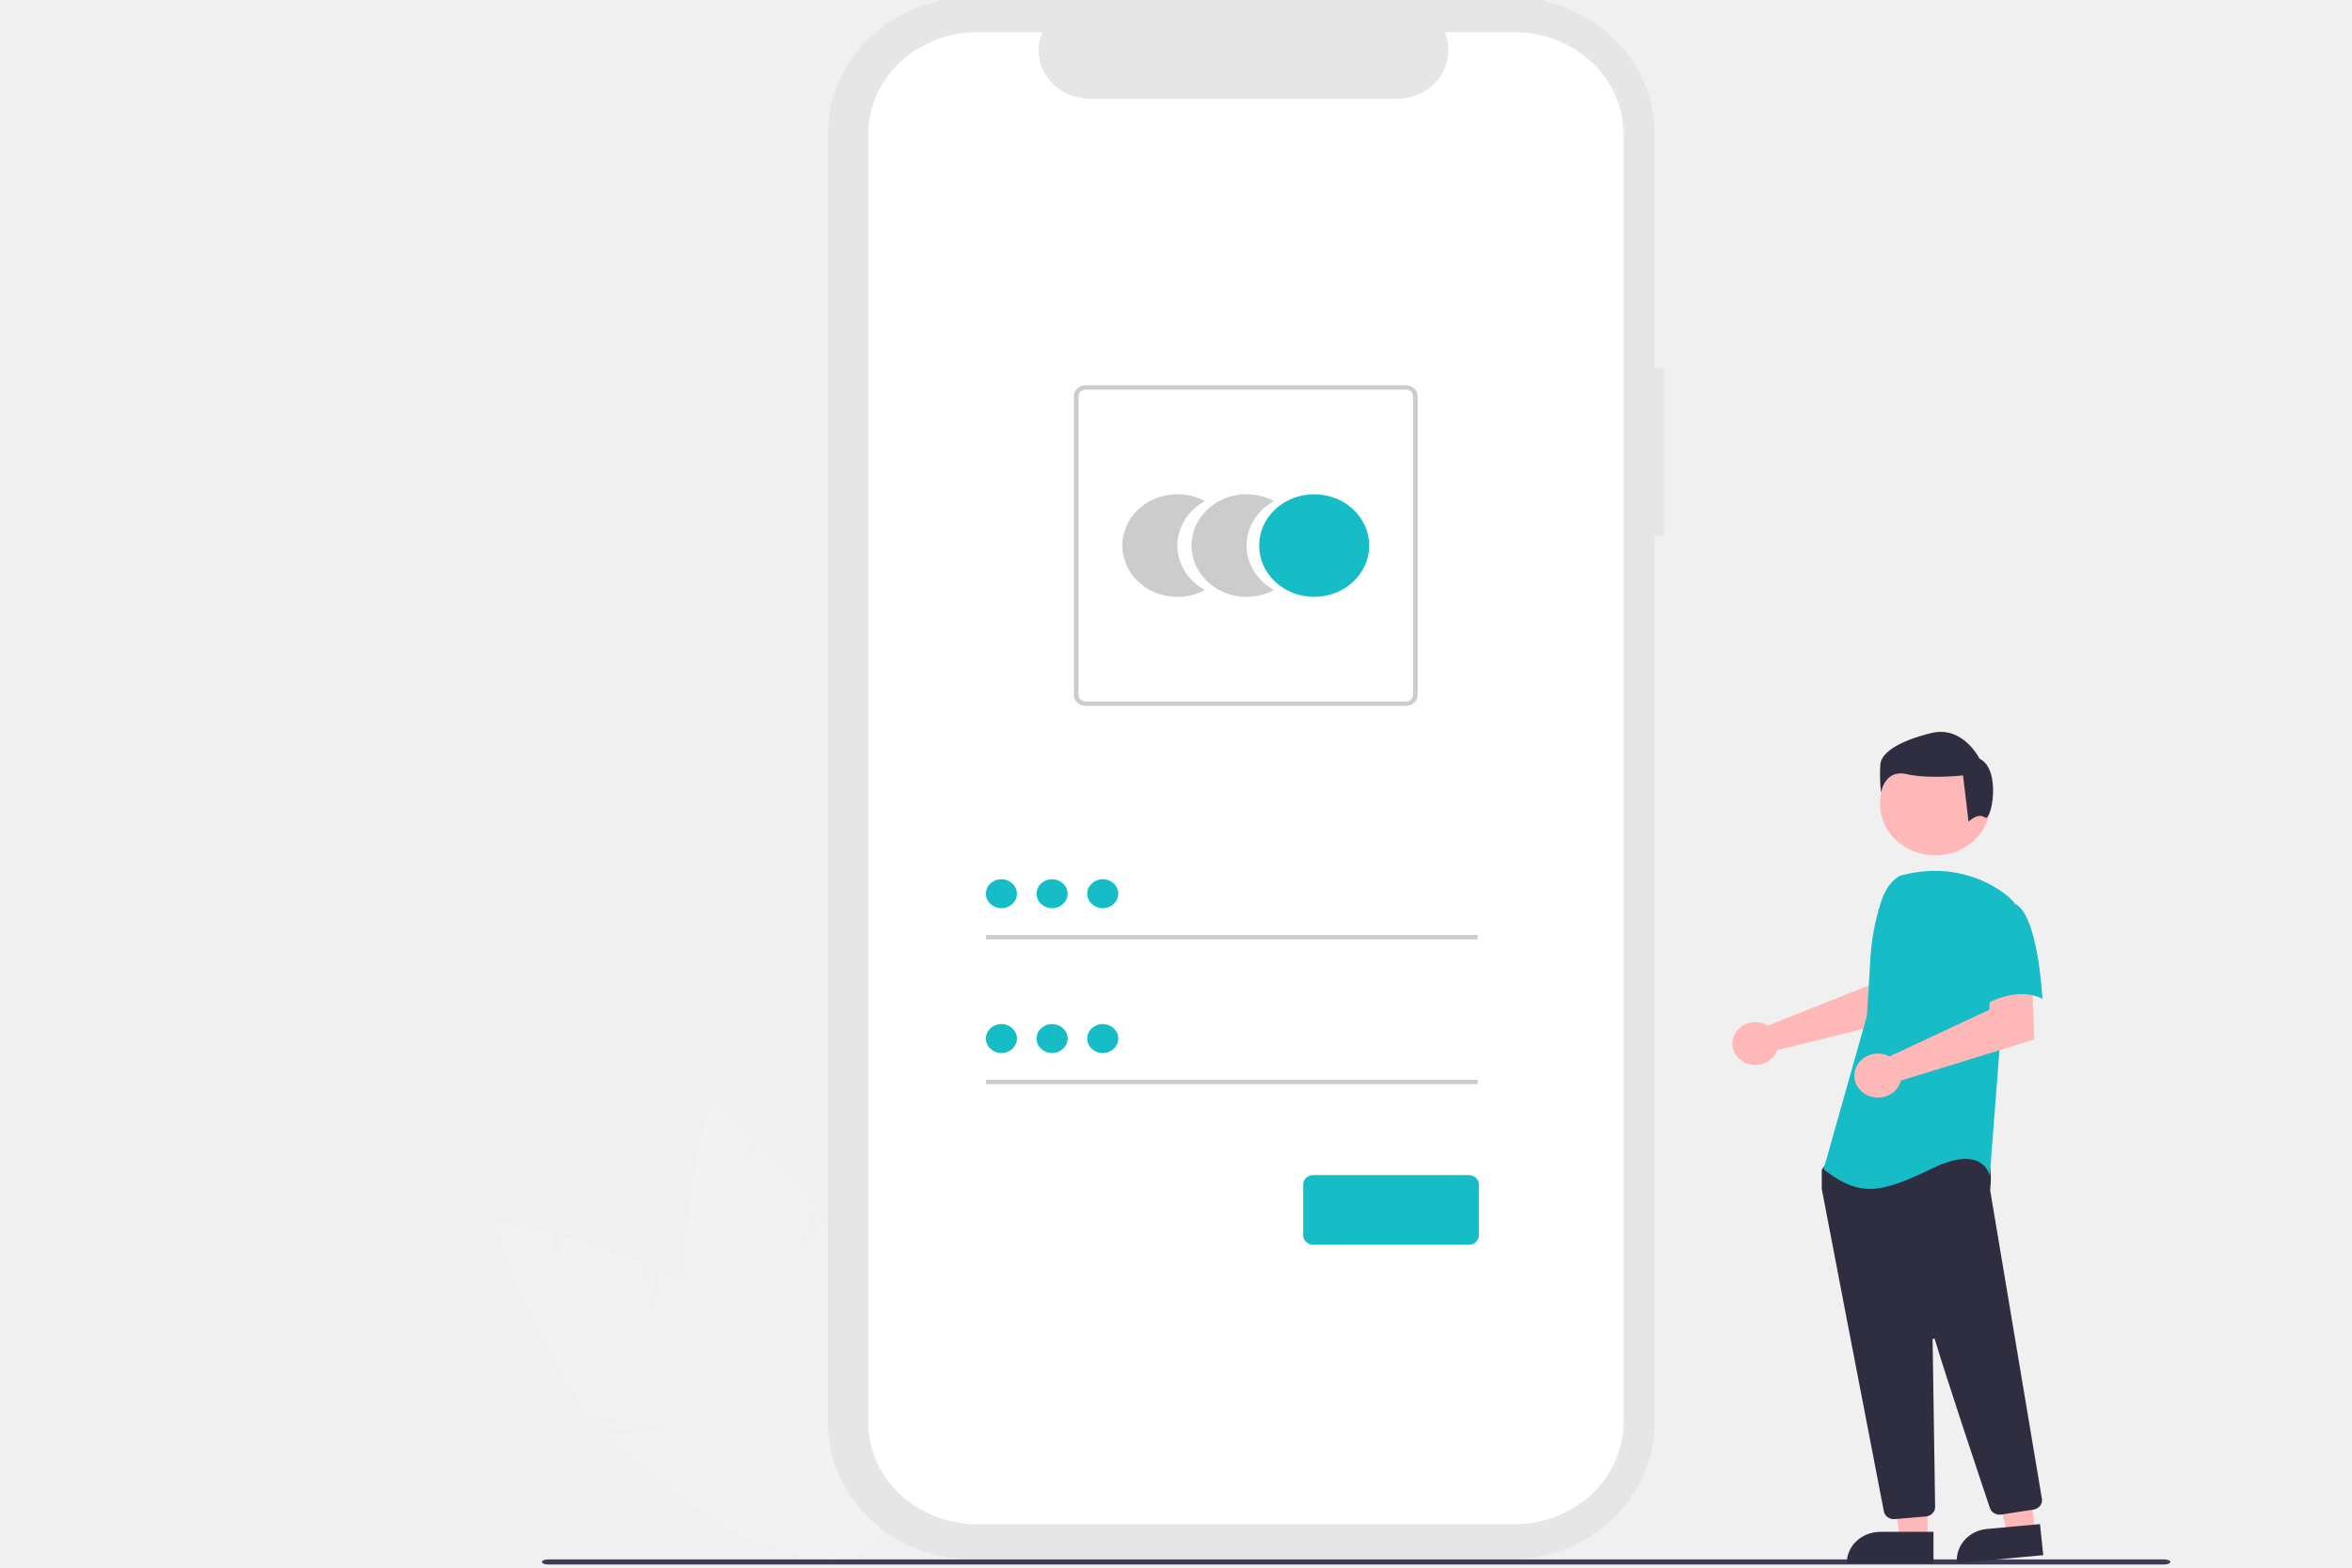
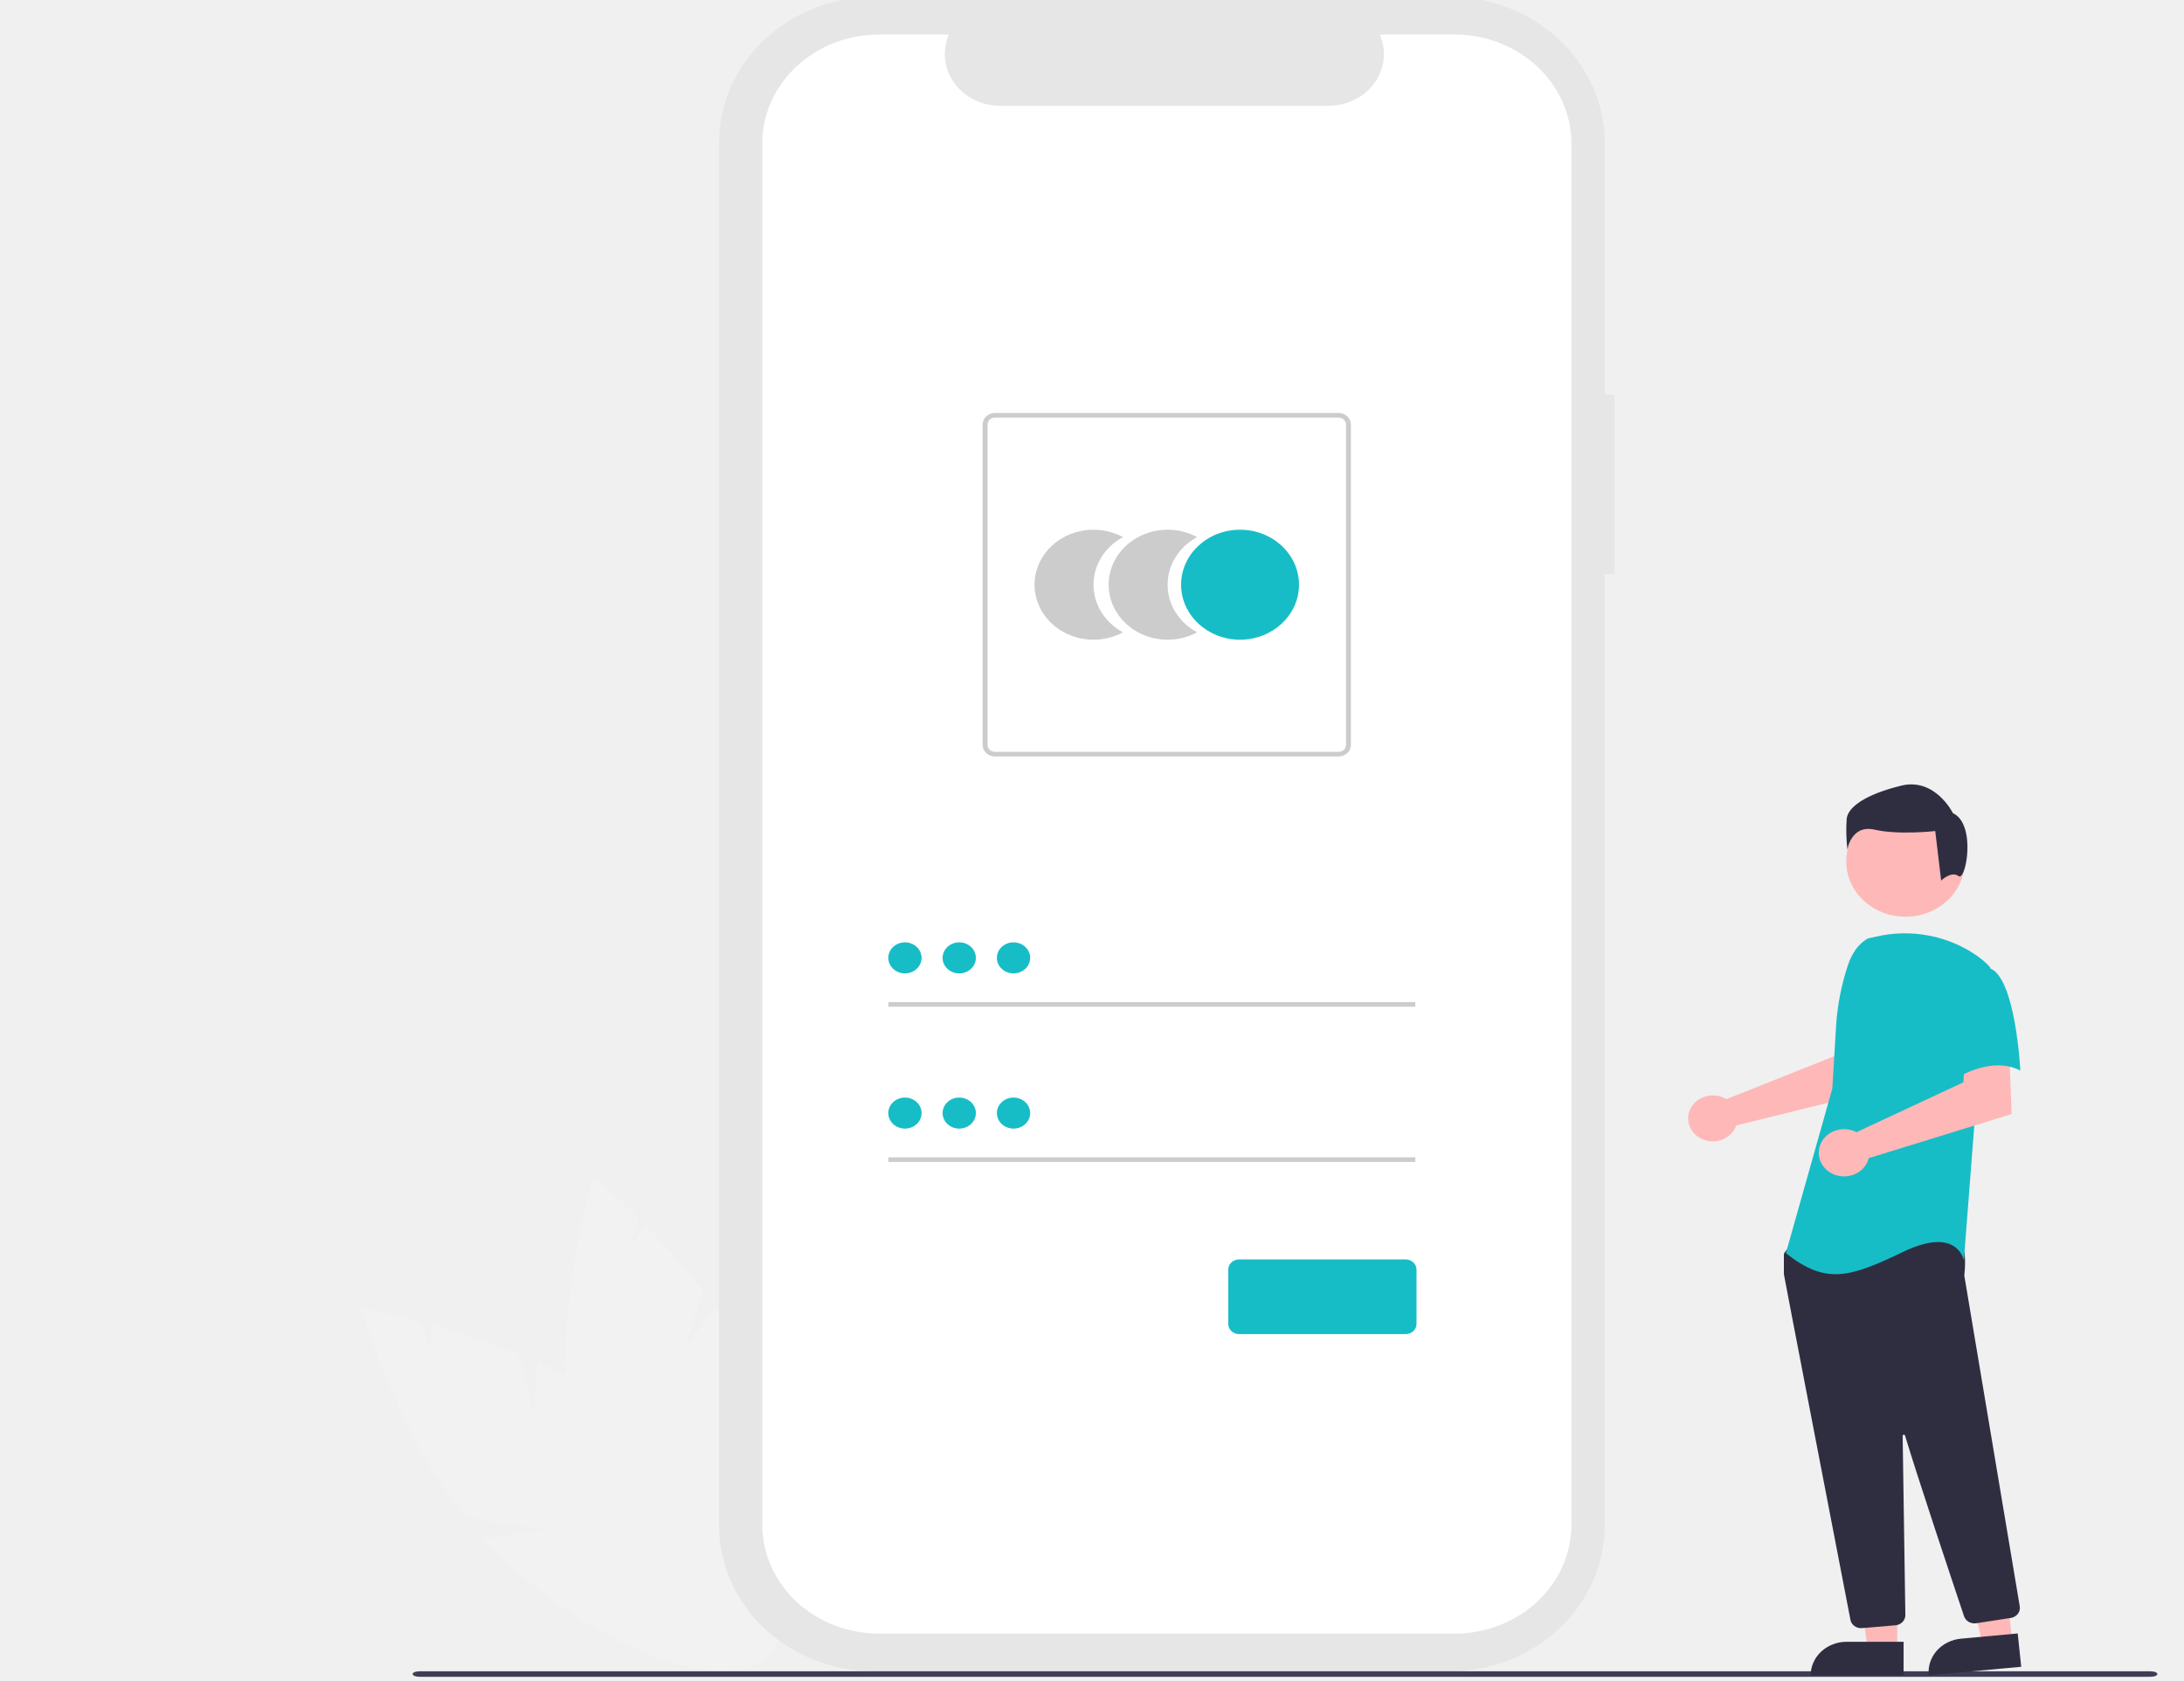
- <svg xmlns="http://www.w3.org/2000/svg" width="750" height="500" viewBox="1 1 426 492" fill="none">
+ <svg xmlns="http://www.w3.org/2000/svg" width="650" height="500" viewBox="1 1 426 492" fill="none">
  <path d="M50.583 414.467L45.951 397.428C37.737 394.182 29.334 391.37 20.78 389.007L20.195 396.925L17.824 388.201C7.216 385.373 0 384.129 0 384.129C0 384.129 9.745 418.697 30.192 445.124L54.015 449.027L35.508 451.515C38.08 454.401 40.844 457.133 43.783 459.696C73.524 485.441 106.651 497.253 117.772 486.078C128.894 474.904 113.8 444.976 84.059 419.234C74.839 411.252 63.257 404.848 51.663 399.806L50.583 414.467Z" fill="#F2F2F2" />
  <path d="M94.64 395.96L100.118 379.141C94.887 372.403 89.252 365.945 83.24 359.799L78.351 366.295L81.156 357.684C73.641 350.153 68.153 345.609 68.153 345.609C68.153 345.609 57.338 379.899 60.191 412.377L78.421 427.202L61.196 420.411C61.799 424.121 62.651 427.793 63.748 431.405C74.939 467.78 96.749 493.86 112.463 489.656C128.177 485.451 131.845 452.555 120.655 416.18C117.186 404.903 110.82 393.837 103.69 383.933L94.64 395.96Z" fill="#F2F2F2" />
  <path d="M367.04 116.555H364.151V42.73C364.151 37.118 362.965 31.562 360.663 26.378C358.36 21.194 354.985 16.483 350.73 12.515C346.476 8.547 341.425 5.4 335.866 3.253C330.306 1.105 324.348 1.52588e-05 318.331 1.52588e-05H150.607C138.455 1.52588e-05 126.801 4.502 118.208 12.515C109.615 20.529 104.788 31.397 104.788 42.73V447.748C104.788 453.36 105.973 458.916 108.276 464.1C110.579 469.285 113.954 473.995 118.208 477.963C122.463 481.931 127.514 485.078 133.073 487.226C138.632 489.373 144.59 490.478 150.607 490.478H318.331C330.483 490.478 342.137 485.976 350.73 477.963C359.323 469.949 364.15 459.081 364.15 447.748V169.105H367.04L367.04 116.555Z" fill="#E6E6E6" />
  <path d="M320.18 11.113H298.288C299.295 13.415 299.679 15.912 299.407 18.386C299.135 20.859 298.215 23.232 296.728 25.295C295.24 27.359 293.232 29.049 290.879 30.218C288.526 31.387 285.901 31.998 283.235 31.998H187.148C184.482 31.998 181.857 31.387 179.505 30.218C177.152 29.049 175.143 27.358 173.656 25.295C172.169 23.231 171.249 20.858 170.977 18.385C170.705 15.912 171.09 13.415 172.096 11.113H151.648C142.573 11.113 133.87 14.475 127.453 20.459C121.036 26.443 117.431 34.56 117.431 43.023V447.453C117.431 455.916 121.036 464.033 127.453 470.017C133.87 476.002 142.573 479.363 151.648 479.363H320.18C329.255 479.363 337.958 476.002 344.375 470.017C350.792 464.033 354.397 455.916 354.397 447.453V43.022C354.397 34.559 350.792 26.443 344.375 20.459C337.958 14.475 329.255 11.113 320.18 11.113Z" fill="white" />
  <path d="M214.439 172.217C214.438 169.39 215.236 166.613 216.752 164.165C218.268 161.717 220.449 159.685 223.075 158.273C220.451 156.859 217.473 156.115 214.442 156.114C211.411 156.114 208.433 156.858 205.808 158.271C203.183 159.684 201.003 161.717 199.487 164.165C197.972 166.613 197.174 169.389 197.174 172.216C197.174 175.043 197.972 177.82 199.487 180.268C201.003 182.716 203.183 184.748 205.808 186.161C208.433 187.575 211.411 188.318 214.442 188.318C217.473 188.318 220.451 187.573 223.075 186.16C220.449 184.748 218.269 182.716 216.753 180.268C215.236 177.821 214.438 175.044 214.439 172.217Z" fill="#CCCCCC" />
  <path d="M236.145 172.217C236.144 169.39 236.942 166.613 238.458 164.165C239.974 161.717 242.155 159.685 244.781 158.273C242.157 156.859 239.179 156.115 236.148 156.114C233.117 156.114 230.139 156.858 227.514 158.271C224.889 159.684 222.709 161.717 221.193 164.165C219.678 166.613 218.88 169.389 218.88 172.216C218.88 175.043 219.678 177.82 221.193 180.268C222.709 182.716 224.889 184.748 227.514 186.161C230.139 187.575 233.117 188.318 236.148 188.318C239.179 188.318 242.157 187.573 244.781 186.16C242.156 184.748 239.975 182.716 238.459 180.268C236.942 177.821 236.144 175.044 236.145 172.217Z" fill="#CCCCCC" />
  <path d="M257.358 188.318C266.894 188.318 274.624 181.109 274.624 172.217C274.624 163.324 266.894 156.115 257.358 156.115C247.822 156.115 240.092 163.324 240.092 172.217C240.092 181.109 247.822 188.318 257.358 188.318Z" fill="#17BDC6" />
  <path d="M286.214 222.509H185.582C184.624 222.508 183.706 222.153 183.028 221.521C182.351 220.889 181.97 220.033 181.969 219.139V125.294C181.97 124.4 182.351 123.544 183.028 122.912C183.706 122.28 184.624 121.925 185.582 121.924H286.214C287.172 121.925 288.09 122.28 288.768 122.912C289.445 123.544 289.826 124.4 289.827 125.294V219.139C289.826 220.033 289.445 220.889 288.768 221.521C288.09 222.153 287.172 222.508 286.214 222.509ZM185.582 123.272C185.007 123.273 184.456 123.486 184.05 123.865C183.643 124.244 183.415 124.758 183.414 125.294V219.14C183.415 219.676 183.643 220.19 184.05 220.569C184.456 220.948 185.007 221.161 185.582 221.162H286.214C286.788 221.161 287.34 220.948 287.746 220.569C288.152 220.19 288.381 219.676 288.382 219.14V125.294C288.381 124.758 288.152 124.244 287.746 123.865C287.34 123.486 286.788 123.273 286.214 123.272H185.582Z" fill="#CCCCCC" />
  <path d="M308.683 294.446H154.345V295.794H308.683V294.446Z" fill="#CCCCCC" />
  <path d="M159.219 286.03C161.911 286.03 164.093 283.995 164.093 281.485C164.093 278.974 161.911 276.939 159.219 276.939C156.527 276.939 154.345 278.974 154.345 281.485C154.345 283.995 156.527 286.03 159.219 286.03Z" fill="#17BDC6" />
  <path d="M308.683 339.898H154.345V341.246H308.683V339.898Z" fill="#CCCCCC" />
  <path d="M159.219 331.482C161.911 331.482 164.093 329.447 164.093 326.937C164.093 324.426 161.911 322.391 159.219 322.391C156.527 322.391 154.345 324.426 154.345 326.937C154.345 329.447 156.527 331.482 159.219 331.482Z" fill="#17BDC6" />
  <path d="M305.859 391.656H257.084C256.242 391.656 255.434 391.343 254.838 390.788C254.242 390.232 253.907 389.479 253.906 388.693V372.75C253.907 371.965 254.242 371.211 254.838 370.656C255.434 370.1 256.242 369.788 257.084 369.787H305.859C306.702 369.788 307.509 370.1 308.105 370.656C308.701 371.211 309.036 371.965 309.037 372.75V388.693C309.036 389.479 308.701 390.232 308.105 390.788C307.509 391.343 306.702 391.656 305.859 391.656Z" fill="#17BDC6" />
  <path d="M175.118 286.03C177.81 286.03 179.992 283.995 179.992 281.485C179.992 278.974 177.81 276.939 175.118 276.939C172.426 276.939 170.244 278.974 170.244 281.485C170.244 283.995 172.426 286.03 175.118 286.03Z" fill="#17BDC6" />
  <path d="M191.018 286.03C193.709 286.03 195.892 283.995 195.892 281.485C195.892 278.974 193.709 276.939 191.018 276.939C188.326 276.939 186.144 278.974 186.144 281.485C186.144 283.995 188.326 286.03 191.018 286.03Z" fill="#17BDC6" />
  <path d="M175.118 331.482C177.81 331.482 179.992 329.447 179.992 326.937C179.992 324.426 177.81 322.391 175.118 322.391C172.426 322.391 170.244 324.426 170.244 326.937C170.244 329.447 172.426 331.482 175.118 331.482Z" fill="#17BDC6" />
  <path d="M191.018 331.482C193.709 331.482 195.892 329.447 195.892 326.937C195.892 324.426 193.709 322.391 191.018 322.391C188.326 322.391 186.144 324.426 186.144 326.937C186.144 329.447 188.326 331.482 191.018 331.482Z" fill="#17BDC6" />
  <path d="M524.035 492H17.005C15.919 492 15.04 491.64 15.04 491.198C15.04 490.755 15.919 490.395 17.005 490.395H524.035C525.12 490.395 526 490.755 526 491.198C526 491.641 525.12 492 524.035 492Z" fill="#3F3D56" />
  <path d="M398.766 322.343C399.112 322.491 399.446 322.664 399.762 322.861L431.436 310.254L432.567 302.473L445.223 302.401L444.475 320.247L402.669 330.557C402.581 330.828 402.476 331.094 402.353 331.353C401.749 332.556 400.777 333.565 399.559 334.255C398.341 334.944 396.933 335.282 395.51 335.227C394.086 335.172 392.712 334.727 391.56 333.946C390.408 333.165 389.529 332.084 389.033 330.839C388.537 329.594 388.447 328.24 388.774 326.947C389.101 325.654 389.83 324.48 390.87 323.572C391.909 322.664 393.214 322.064 394.619 321.845C396.023 321.626 397.466 321.799 398.766 322.343Z" fill="#FFB8B8" />
  <path d="M449.825 484.06H441.167L437.049 452.918L449.827 452.919L449.825 484.06Z" fill="#FFB8B8" />
  <path d="M434.983 481.753H451.68V491.557H424.47C424.47 488.957 425.577 486.463 427.549 484.625C429.52 482.786 432.194 481.753 434.983 481.753Z" fill="#2F2E41" />
  <path d="M483.496 481.779L474.88 482.571L467.507 451.955L480.223 450.787L483.496 481.779Z" fill="#FFB8B8" />
  <path d="M468.484 480.84L485.1 479.314L486.131 489.071L459.052 491.558C458.917 490.277 459.053 488.983 459.454 487.751C459.855 486.519 460.512 485.373 461.388 484.377C462.263 483.382 463.341 482.557 464.558 481.95C465.776 481.344 467.11 480.966 468.484 480.84Z" fill="#2F2E41" />
  <path d="M452.235 269.443C461.814 269.443 469.58 262.201 469.58 253.267C469.58 244.334 461.814 237.092 452.235 237.092C442.656 237.092 434.891 244.334 434.891 253.267C434.891 262.201 442.656 269.443 452.235 269.443Z" fill="#FFB8B8" />
  <path d="M439.232 477.762C438.488 477.764 437.767 477.521 437.197 477.075C436.627 476.63 436.243 476.011 436.114 475.327C431.633 452.129 416.985 376.276 416.635 374.175C416.627 374.126 416.624 374.077 416.624 374.029V368.373C416.623 368.167 416.692 367.966 416.821 367.799L418.756 365.271C418.848 365.149 418.969 365.049 419.109 364.978C419.249 364.906 419.405 364.866 419.564 364.859C430.596 364.377 466.726 362.964 468.471 364.997C470.224 367.041 469.605 373.234 469.463 374.454L469.47 374.582L485.702 471.388C485.829 472.16 485.625 472.947 485.134 473.58C484.643 474.213 483.905 474.64 483.079 474.769L472.94 476.327C472.185 476.44 471.412 476.297 470.76 475.923C470.109 475.549 469.623 474.97 469.391 474.29C466.256 464.946 455.741 433.513 452.097 421.35C452.075 421.273 452.023 421.206 451.951 421.163C451.879 421.119 451.793 421.101 451.708 421.112C451.623 421.123 451.546 421.163 451.49 421.223C451.434 421.284 451.404 421.362 451.405 421.441C451.587 433.036 452.027 462.617 452.179 472.834L452.195 473.934C452.202 474.679 451.909 475.4 451.374 475.953C450.839 476.506 450.1 476.852 449.305 476.922L439.529 477.75C439.43 477.758 439.33 477.762 439.232 477.762Z" fill="#2F2E41" />
  <path d="M441.228 275.803C438.201 277.481 436.39 280.564 435.35 283.702C433.426 289.512 432.268 295.518 431.901 301.589L430.803 319.765L417.205 367.952C428.99 377.252 435.789 375.138 451.653 367.532C467.518 359.925 469.33 370.068 469.33 370.068L472.503 329.067L477.035 284.263C476.018 283.12 474.866 282.088 473.602 281.185C469.413 278.146 464.539 276.035 459.347 275.009C454.155 273.982 448.781 274.069 443.63 275.261L441.228 275.803Z" fill="#17BDC6" />
  <path d="M436.811 332.075C437.177 332.203 437.531 332.358 437.871 332.539L469.189 317.92L469.709 310.001L482.628 309.17L483.32 327.223L441.467 340.131C441.126 341.497 440.346 342.735 439.231 343.678C438.117 344.622 436.721 345.227 435.229 345.412C433.737 345.598 432.22 345.356 430.88 344.718C429.539 344.08 428.439 343.076 427.724 341.841C427.01 340.605 426.716 339.196 426.882 337.801C427.047 336.406 427.664 335.091 428.651 334.031C429.637 332.971 430.946 332.216 432.404 331.866C433.862 331.517 435.399 331.59 436.811 332.075Z" fill="#FFB8B8" />
  <path d="M476.809 284.468C484.514 287.004 485.872 314.481 485.872 314.481C476.807 309.832 465.928 317.44 465.928 317.44C465.928 317.44 463.662 310.254 460.942 300.955C460.121 298.339 460.023 295.572 460.657 292.912C461.291 290.251 462.636 287.783 464.568 285.738C464.568 285.738 469.103 281.93 476.809 284.468Z" fill="#17BDC6" />
  <path d="M467.787 257.545C465.627 255.933 462.678 258.863 462.678 258.863L460.949 244.353C460.949 244.353 450.144 245.56 443.228 243.95C436.313 242.34 435.233 249.795 435.233 249.795C434.876 246.784 434.804 243.749 435.017 240.726C435.449 237.098 441.068 233.471 451.008 231.052C460.949 228.633 466.135 239.113 466.135 239.113C473.051 242.338 469.948 259.157 467.787 257.545Z" fill="#2F2E41" />
</svg>
